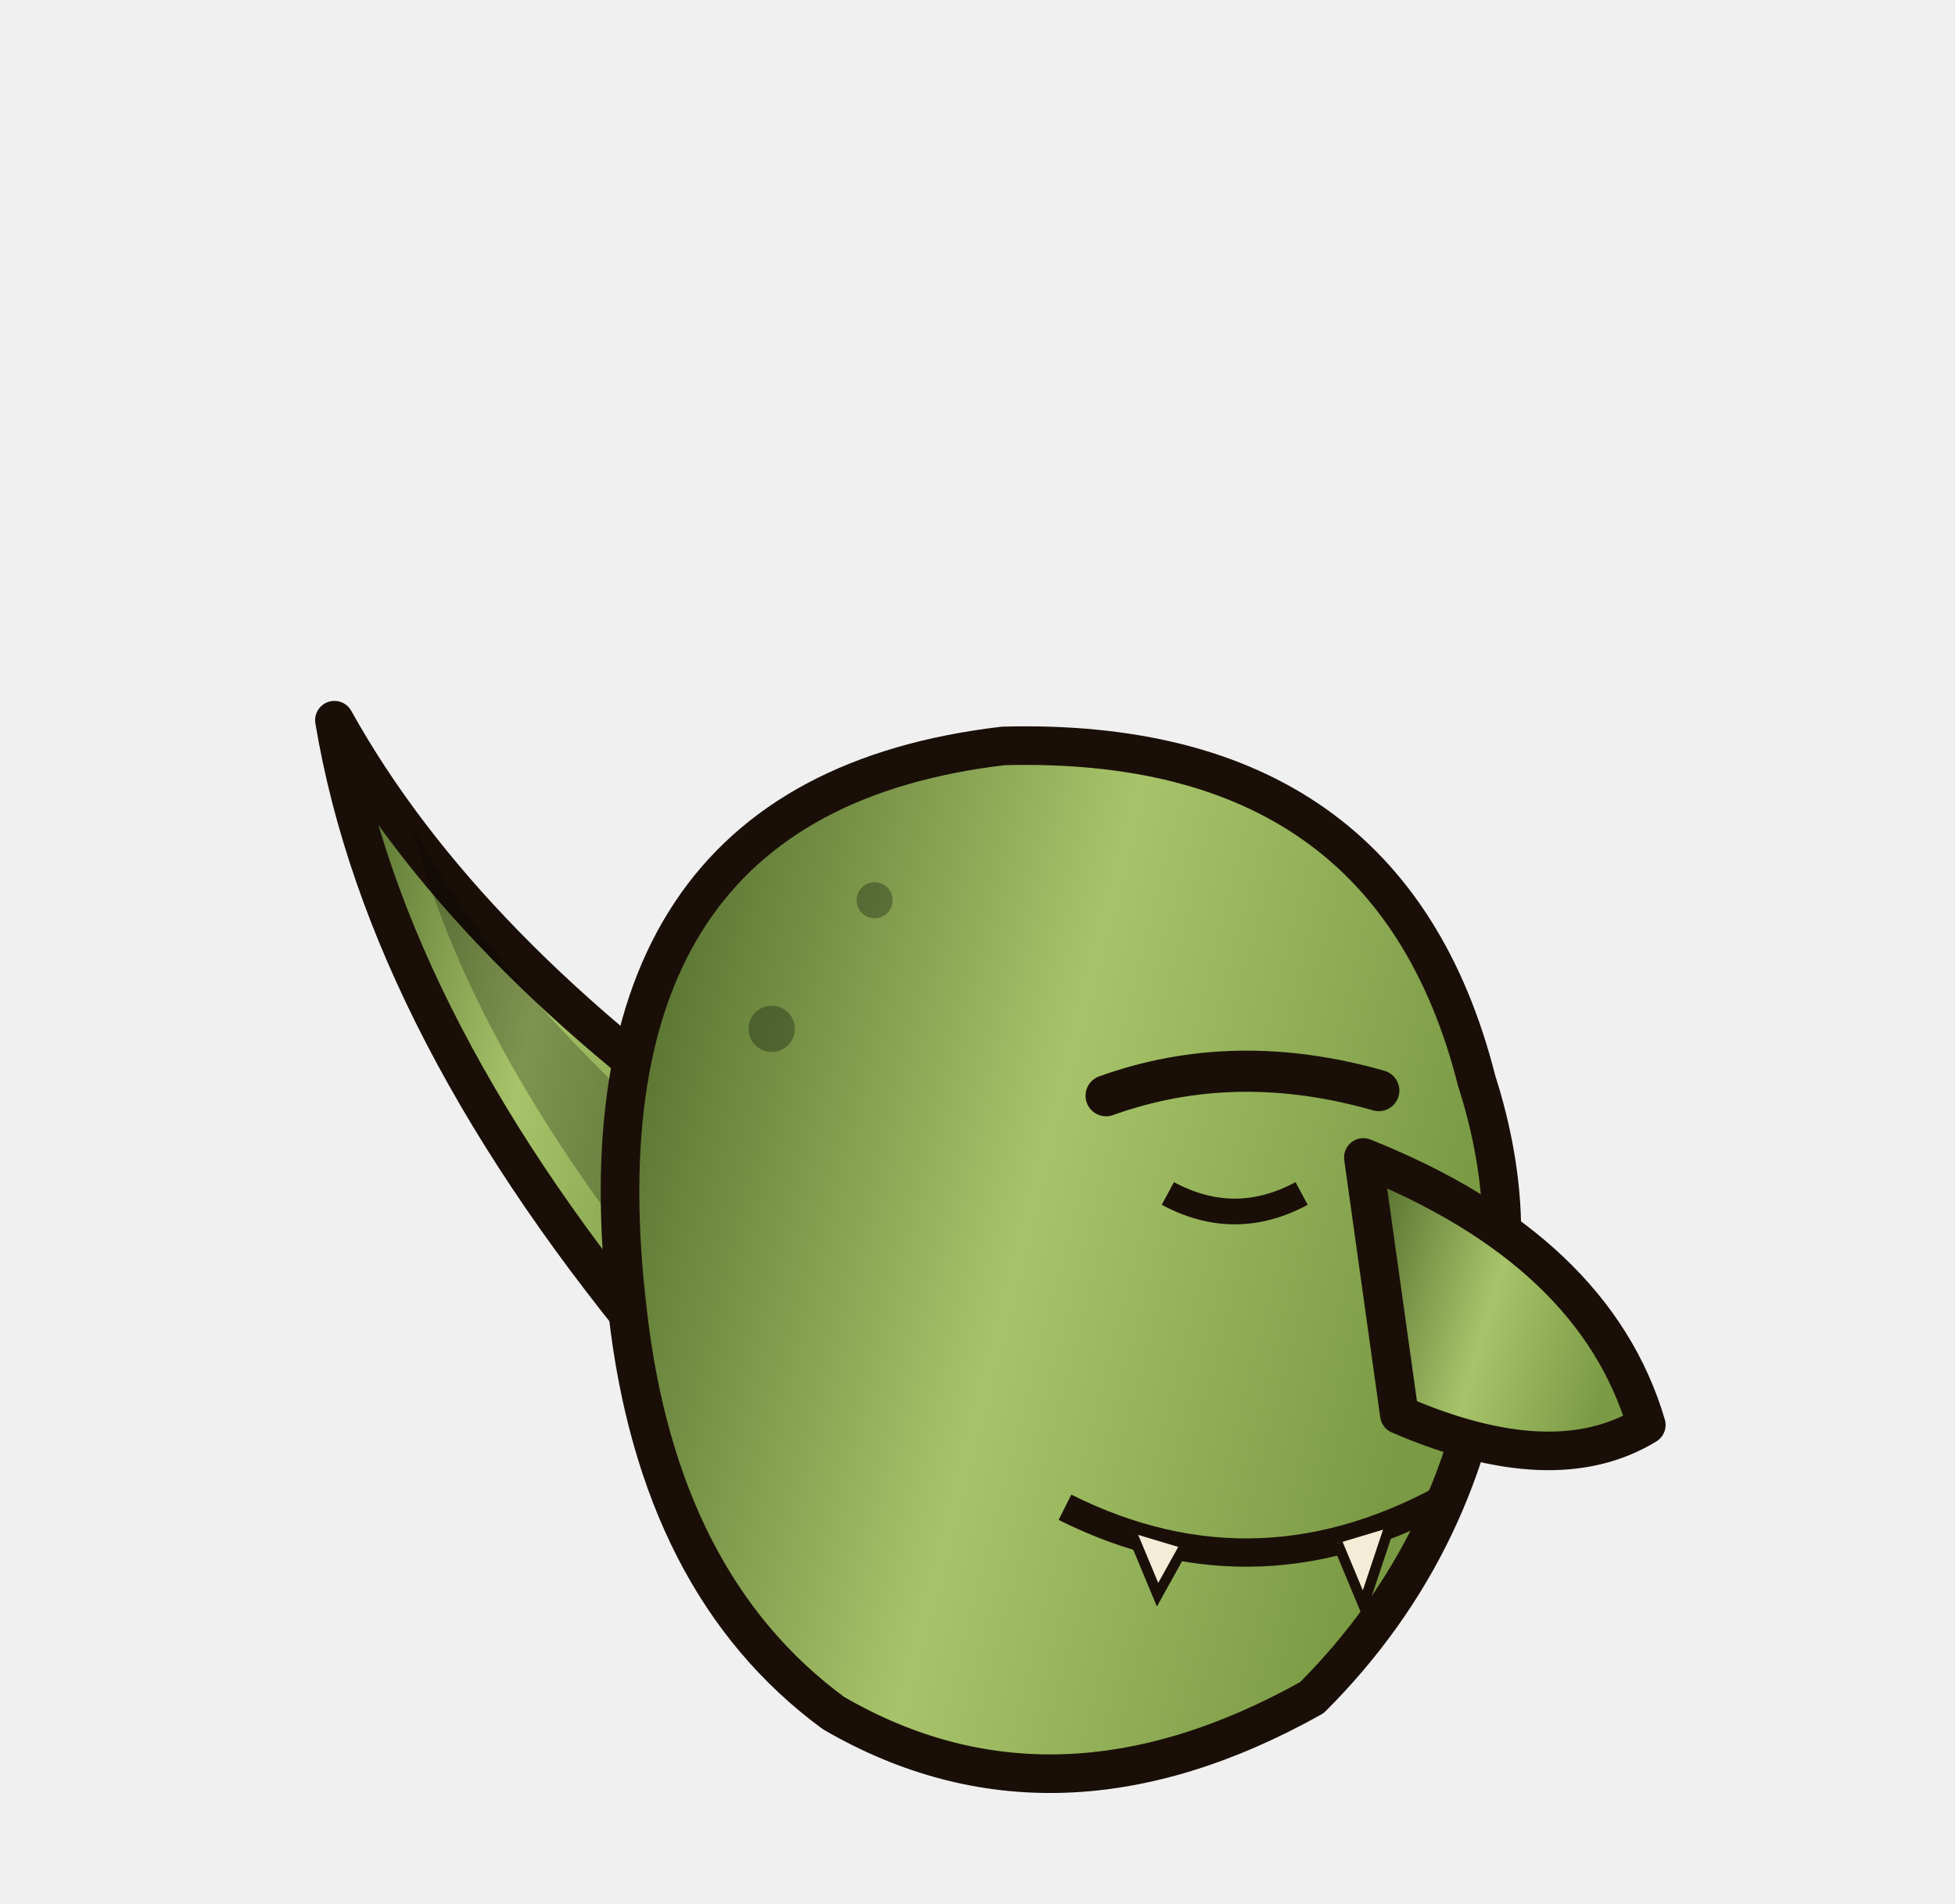
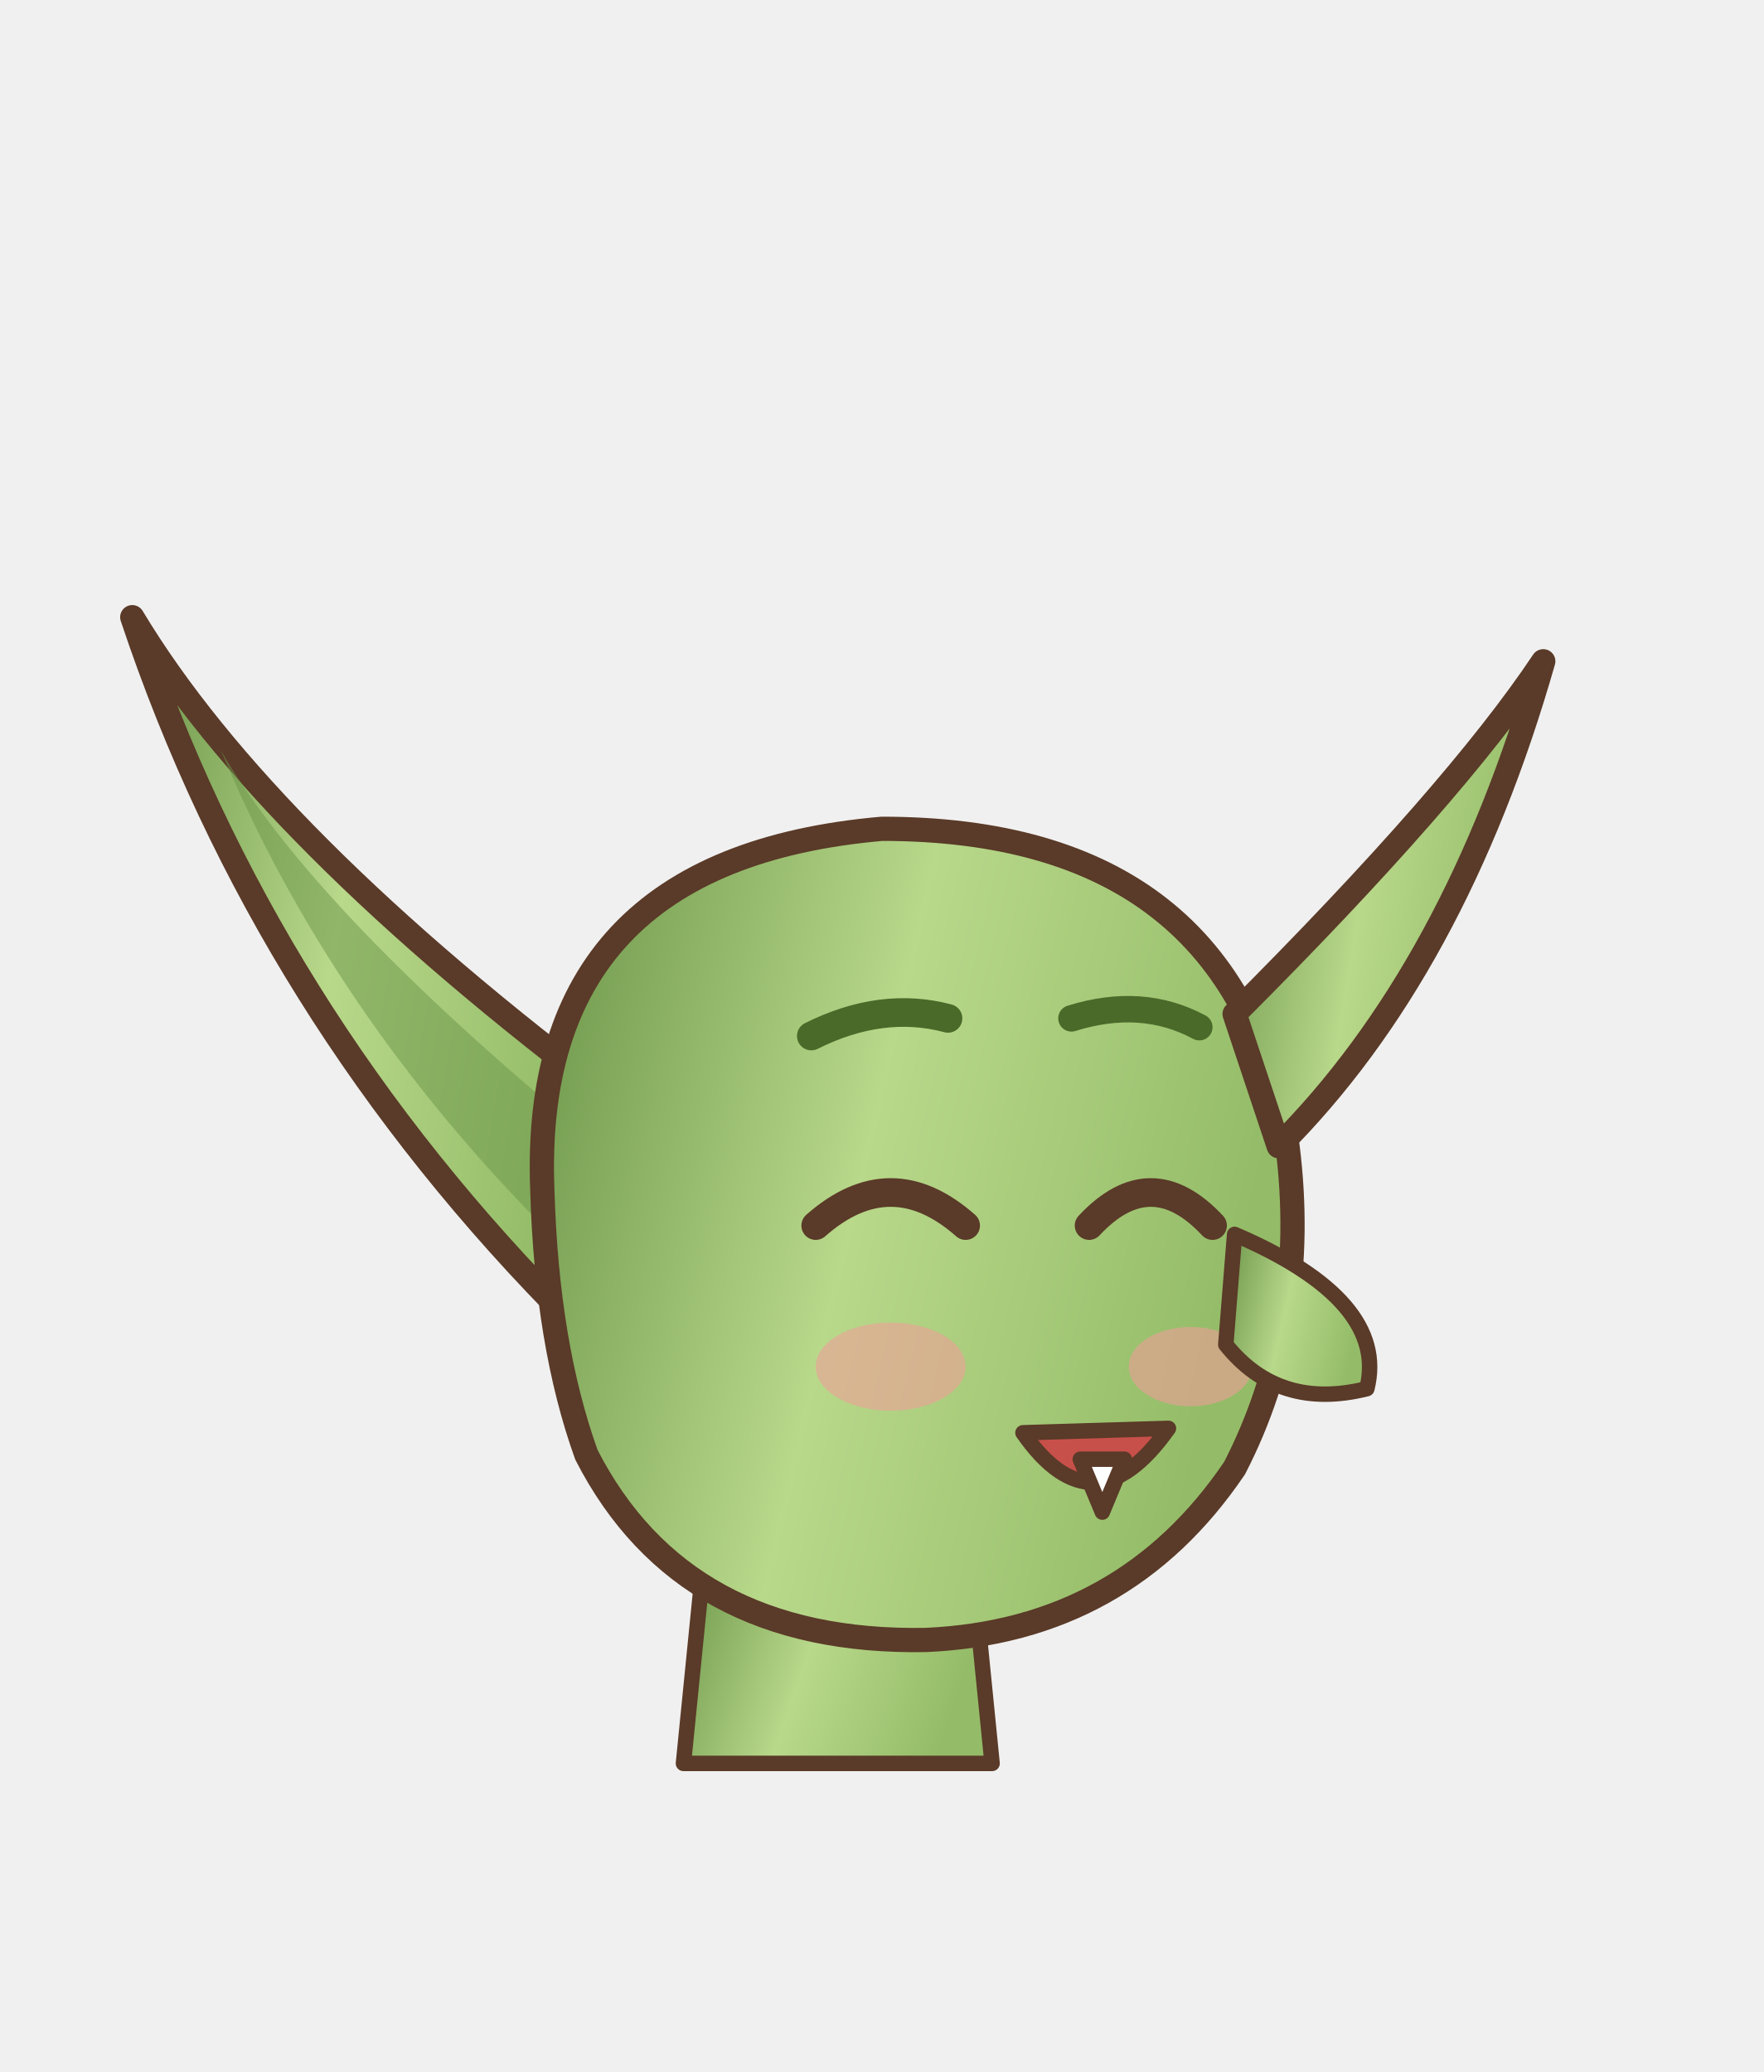
- <svg xmlns="http://www.w3.org/2000/svg" width="76" height="74" viewBox="0 0 76 74">
+ <svg xmlns="http://www.w3.org/2000/svg" width="80" height="94" viewBox="0 0 80 94">
  <defs>
-     <linearGradient id="hide" x1="0" y1="0" x2="1" y2="0.3">
-       <stop offset="0" stop-color="#4a6426" />
-       <stop offset="0.55" stop-color="#a8c46a" />
-       <stop offset="1" stop-color="#7a9a44" />
+     <linearGradient id="skin" x1="0" y1="0" x2="1" y2="0.25">
+       <stop offset="0.00" stop-color="#6a9448" />
+       <stop offset="0.50" stop-color="#b8d88a" />
+       <stop offset="1.00" stop-color="#94bc68" />
+     </linearGradient>
+     <linearGradient id="gold" x1="0" y1="0" x2="0" y2="1">
+       <stop offset="0.00" stop-color="#f6d77a" />
+       <stop offset="0.50" stop-color="#d9a441" />
+       <stop offset="1.00" stop-color="#a8752a" />
+     </linearGradient>
+     <linearGradient id="leather" x1="0" y1="0" x2="1" y2="0.25">
+       <stop offset="0.00" stop-color="#5e3a20" />
+       <stop offset="0.50" stop-color="#b07a4a" />
+       <stop offset="1.00" stop-color="#8a5a34" />
+     </linearGradient>
+     <linearGradient id="steel" x1="0" y1="0" x2="1" y2="0.25">
+       <stop offset="0.00" stop-color="#8e949c" />
+       <stop offset="0.33" stop-color="#f1f2f0" />
+       <stop offset="0.67" stop-color="#c9ccd0" />
+       <stop offset="1.00" stop-color="#8e949c" />
+     </linearGradient>
+     <linearGradient id="steelv" x1="0" y1="0" x2="0" y2="1">
+       <stop offset="0.00" stop-color="#f1f2f0" />
+       <stop offset="0.50" stop-color="#c9ccd0" />
+       <stop offset="1.00" stop-color="#8e949c" />
+     </linearGradient>
+     <linearGradient id="cream" x1="0" y1="0" x2="1" y2="0.25">
+       <stop offset="0.00" stop-color="#d9c6a0" />
+       <stop offset="0.50" stop-color="#fbf4e4" />
+       <stop offset="1.00" stop-color="#f1e4c8" />
    </linearGradient>
  </defs>
-   <g transform="translate(16,24)">
-     <path d="M13.6 21 Q2 13 -3 4 Q-1 16 10 29 Z" fill="url(#hide)" stroke="#1a0f08" stroke-width="1.5" stroke-linejoin="round" />
-     <path d="M11 21 Q3 14 0 8 Q2 16 9 25 Z" fill="#000000" opacity="0.25" />
-     <path d="M8.4 27 Q6 7 23 5 Q38 4.6 41.4 18 Q43 23 42 27.4 Q41 36 35 42 Q25 47.6 16.4 42.6 Q9.6 37.6 8.4 27 Z" fill="url(#hide)" stroke="#1a0f08" stroke-width="1.5" stroke-linejoin="round" />
-     <path d="M37 21 Q46 24.6 48 31.4 Q44.4 33.6 38.4 31 Z" fill="url(#hide)" stroke="#1a0f08" stroke-width="1.5" stroke-linejoin="round" />
-     <circle cx="14" cy="16" r="0.9" fill="#000000" opacity="0.3" />
-     <circle cx="18" cy="11" r="0.7" fill="#000000" opacity="0.3" />
-     <path d="M25.4 34.6 Q33 38.4 40.6 34" fill="none" stroke="#1a0f08" stroke-width="1.1" />
-     <path d="M28 35.6 L29 38 L30 36.2 M36 36 L37 38.4 L38 35.4" fill="#f4ecd6" stroke="#1a0f08" stroke-width="0.4" />
-     <path d="M29.4 22.4 Q32 23.8 34.6 22.4" fill="none" stroke="#1a0f08" stroke-width="1" />
-     <path d="M27 18.6 Q32 16.8 37.6 18.4" fill="none" stroke="#1a0f08" stroke-width="1.6" stroke-linecap="round" />
+   <g transform="translate(16,30)">
+     <path d="M12 20 Q-4 8 -10 -2 Q-4 16 10 30 Z" fill="url(#skin)" stroke="#5a3a28" stroke-width="1.1" stroke-linejoin="round" stroke-linecap="round" />
+     <path d="M10 21 Q-2 11 -6 4 Q-1 16 9 26 Z" fill="#6a9448" opacity="0.5" />
+     <path d="M16 40 L28 40 L29 50 L15 50 Z" fill="url(#skin)" stroke="#5a3a28" stroke-width="0.7" stroke-linejoin="round" stroke-linecap="round" />
+     <path d="M8.6 24 Q8 9 24 7.6 Q40 7.6 42.4 22 Q43.4 30 40 36.6 Q35 44 26 44.4 Q15 44.6 10.6 36 Q8.8 31 8.6 24 Z" fill="url(#skin)" stroke="#5a3a28" stroke-width="1.1" stroke-linejoin="round" stroke-linecap="round" />
+     <ellipse cx="24.4" cy="32" rx="3.4" ry="2" fill="#f49a9a" opacity="0.55" />
+     <ellipse cx="38" cy="32" rx="2.8" ry="1.8" fill="#f49a9a" opacity="0.55" />
+     <path d="M21.0 25.6 Q24.4 22.6 27.8 25.6" fill="none" stroke="#5a3a28" stroke-width="1.3" stroke-linecap="round" />
+     <path d="M33.4 25.6 Q36.2 22.6 39.0 25.6" fill="none" stroke="#5a3a28" stroke-width="1.3" stroke-linecap="round" />
+     <path d="M20.8 17 Q24 15.4 27 16.2" fill="none" stroke="#4a6a2a" stroke-width="1.3" stroke-linecap="round" />
+     <path d="M32.6 16.2 Q35.8 15.2 38.4 16.6" fill="none" stroke="#4a6a2a" stroke-width="1.2" stroke-linecap="round" />
+     <path d="M41 30.4 Q42.2 31.4 41 32" fill="none" stroke="#e8b090" stroke-width="1" stroke-linecap="round" />
+     <path d="M30.4 35 Q33.6 39.6 37 34.8 Z" fill="#c8504a" stroke="#5a3a28" stroke-width="0.7" stroke-linejoin="round" stroke-linecap="round" />
+     <path d="M33 36.2 L34 38.6 L35 36.2 Z" fill="#ffffff" stroke="#5a3a28" stroke-width="0.7" stroke-linejoin="round" stroke-linecap="round" />
+     <path d="M40 26 Q47 29 46 33 Q42 34 39.6 31 Z" fill="url(#skin)" stroke="#5a3a28" stroke-width="0.7" stroke-linejoin="round" stroke-linecap="round" />
+     <path d="M40 16 Q50 6 54 0 Q50 14 42 22 Z" fill="url(#skin)" stroke="#5a3a28" stroke-width="1.1" stroke-linejoin="round" stroke-linecap="round" />
  </g>
</svg>
